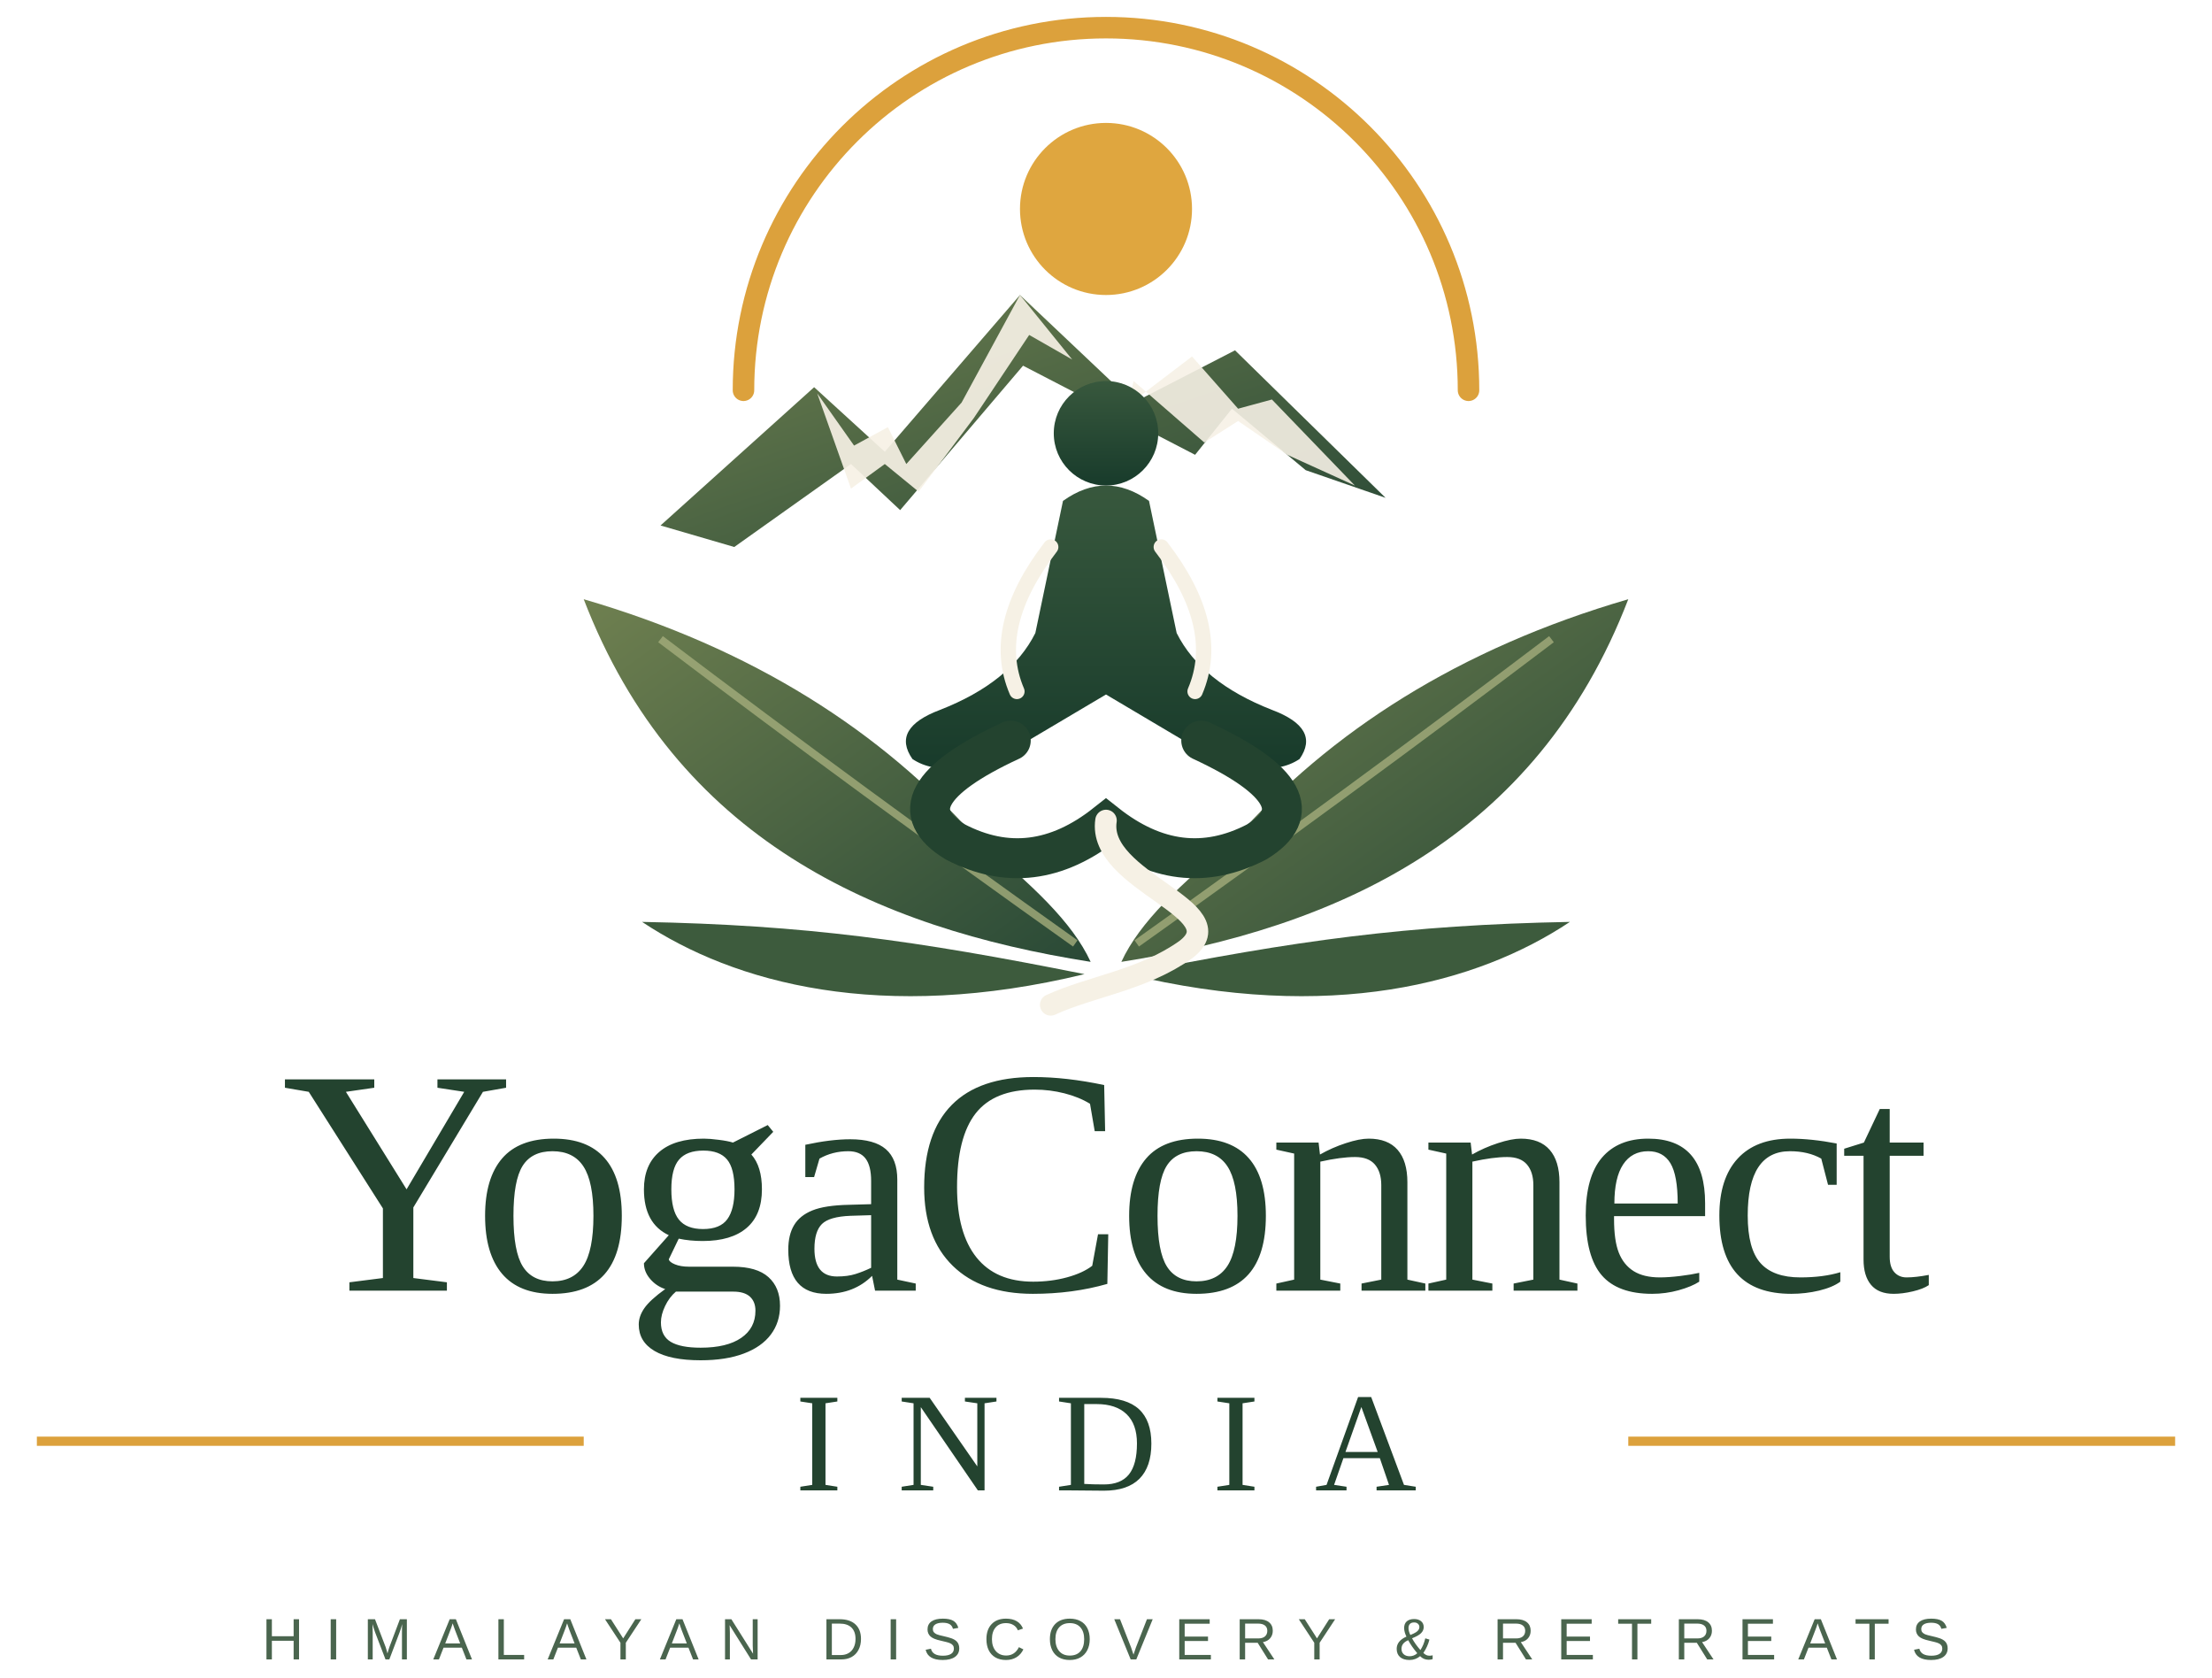
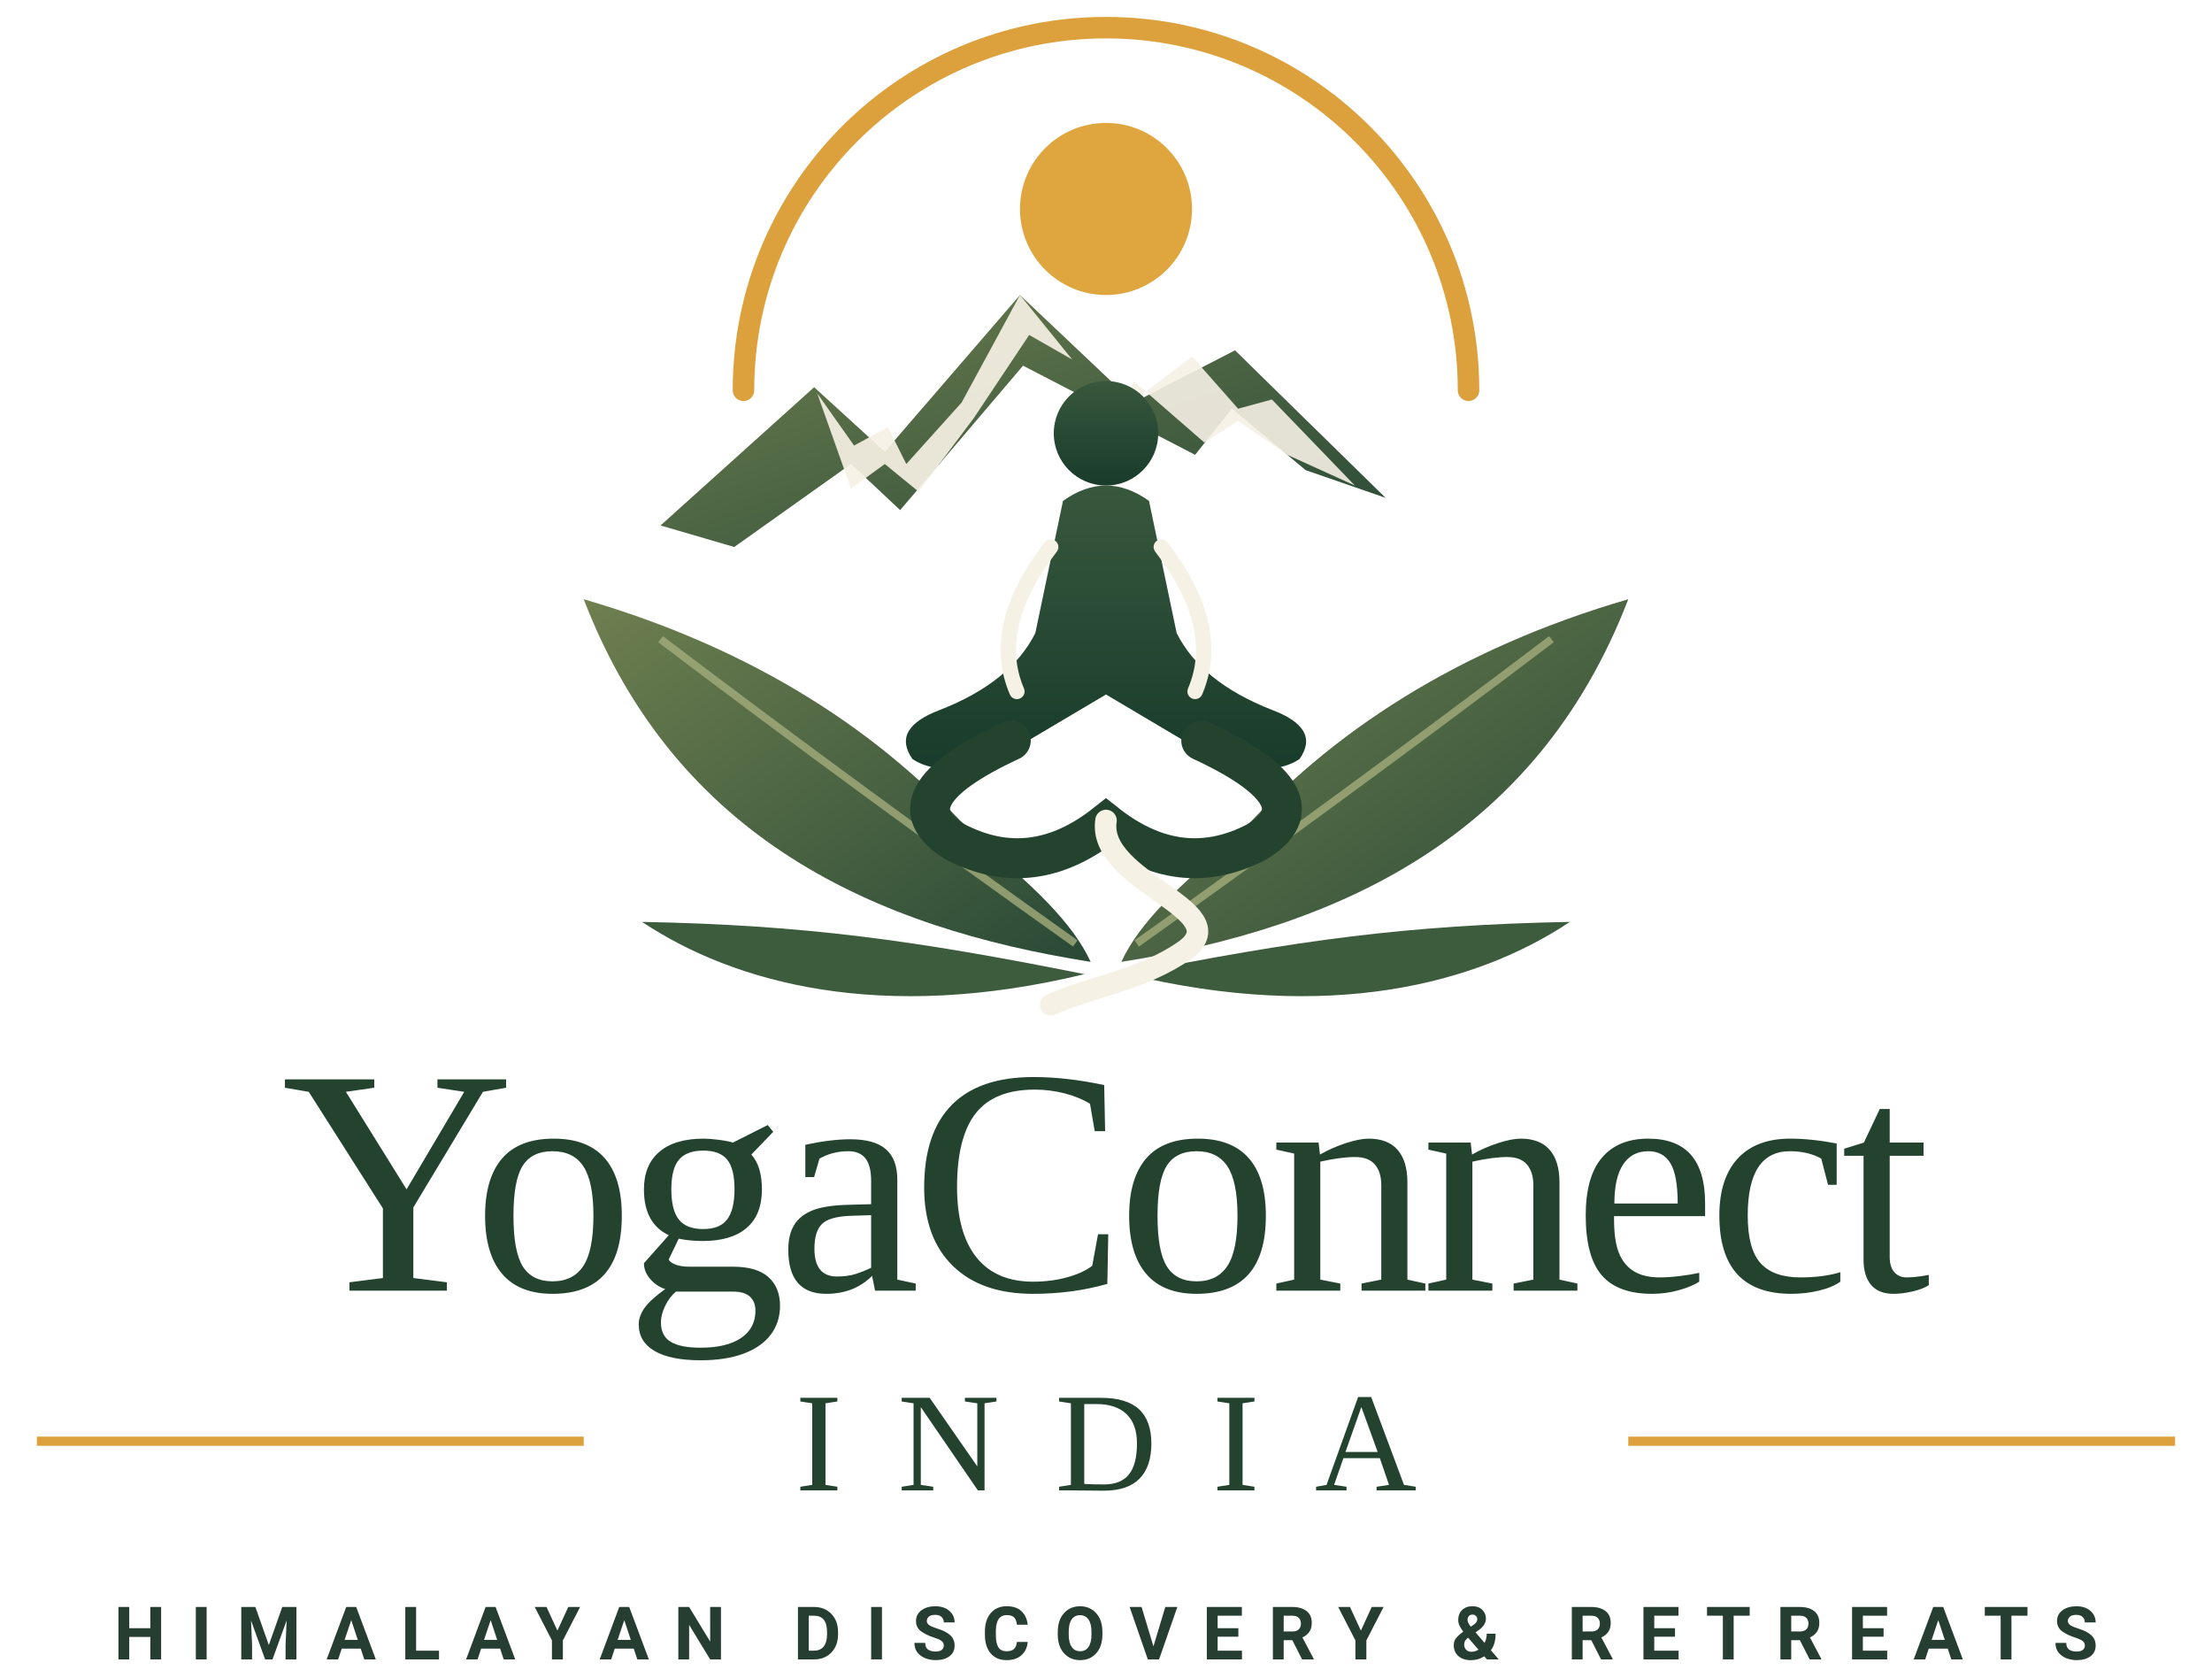
<svg xmlns="http://www.w3.org/2000/svg" width="720" height="546" viewBox="240 115 720 546" role="img" aria-labelledby="title desc">
  <defs>
    <linearGradient id="leaf" x1="0" y1="0" x2="1" y2="1">
      <stop offset="0" stop-color="#6f8050" />
      <stop offset="1" stop-color="#294936" />
    </linearGradient>
    <linearGradient id="green" x1="0" y1="0" x2="0" y2="1">
      <stop offset="0" stop-color="#38583d" />
      <stop offset="1" stop-color="#183b2b" />
    </linearGradient>
  </defs>
  <g transform="translate(600 238)">
    <path d="M-118 4 A118 118 0 0 1 118 4" fill="none" stroke="#dca13c" stroke-width="7" stroke-linecap="round" />
    <circle cx="0" cy="-55" r="28" fill="#dfa63f" />
    <path d="M-145 48 L-95 3 L-72 24 L-28 -27 L9 8 L42 -9 L91 39 L65 30 L41 10 L29 25 L-27 -4 L-67 43 L-83 28 L-121 55 Z" fill="url(#leaf)" />
    <path d="M-94 5 L-82 22 L-71 16 L-65 28 L-47 8 L-28 -27 L-11 -6 L-25 -14 L-43 13 L-61 37 L-72 28 L-83 36 Z" fill="#f6f1e5" opacity=".92" />
    <path d="M7 9 L28 -7 L43 10 L54 7 L81 35 L59 25 L43 14 L32 21 L9 1 Z" fill="#f6f1e5" opacity=".9" />
    <path d="M-5 190 C-75 179 -140 150 -170 72 C-115 88 -73 115 -42 150 C-24 165 -11 177 -5 190Z" fill="url(#leaf)" />
    <path d="M5 190 C75 179 140 150 170 72 C115 88 73 115 42 150 C24 165 11 177 5 190Z" fill="url(#leaf)" />
    <path d="M-7 194 C-73 210 -121 197 -151 177 C-98 178 -62 183 -7 194Z" fill="#3d5b3d" />
    <path d="M7 194 C73 210 121 197 151 177 C98 178 62 183 7 194Z" fill="#3d5b3d" />
    <path d="M-10 184 Q-79 135 -145 85 M10 184 Q79 135 145 85" fill="none" stroke="#a4ad7c" stroke-width="2.5" opacity=".8" />
    <circle cx="0" cy="18" r="17" fill="url(#green)" />
    <path d="M-14 40 Q0 30 14 40 L23 83 Q31 99 54 108 Q70 114 63 124 Q51 132 27 119 L0 103 L-27 119 Q-51 132 -63 124 Q-70 114 -54 108 Q-31 99 -23 83 Z" fill="url(#green)" />
    <path d="M-18 55 Q-38 81 -29 102 M18 55 Q38 81 29 102" fill="none" stroke="#f6f1e5" stroke-width="5" stroke-linecap="round" />
    <path d="M-31 118 Q-72 137 -49 151 Q-24 164 0 145 Q24 164 49 151 Q72 137 31 118" fill="none" stroke="#23432f" stroke-width="13" stroke-linecap="round" />
    <path d="M0 144 C-3 164 43 173 26 186 C12 196 -5 198 -18 204" fill="none" stroke="#f6f1e5" stroke-width="7" stroke-linecap="round" />
  </g>
  <g fill="#23432f" text-anchor="middle">
    <text x="600" y="535" font-family="Georgia, 'Times New Roman', serif" font-size="105" letter-spacing="-3">YogaConnect</text>
    <text x="600" y="600" font-family="Georgia, 'Times New Roman', serif" font-size="46" letter-spacing="18">INDIA</text>
  </g>
  <path d="M252 584 H430 M770 584 H948" stroke="#dca13c" stroke-width="3" />
-   <text x="600" y="655" fill="#4a654e" text-anchor="middle" font-family="Arial, Helvetica, sans-serif" font-size="19" letter-spacing="7">HIMALAYAN DISCOVERY &amp; RETREATS</text>
+   <text x="600" y="655" fill="#263D32" font-weight="bold" text-anchor="middle" font-family="system-ui, -apple-system, BlinkMacSystemFont, 'Segoe UI', Roboto, sans-serif" font-size="24" letter-spacing="8">HIMALAYAN DISCOVERY &amp; RETREATS</text>
</svg>
